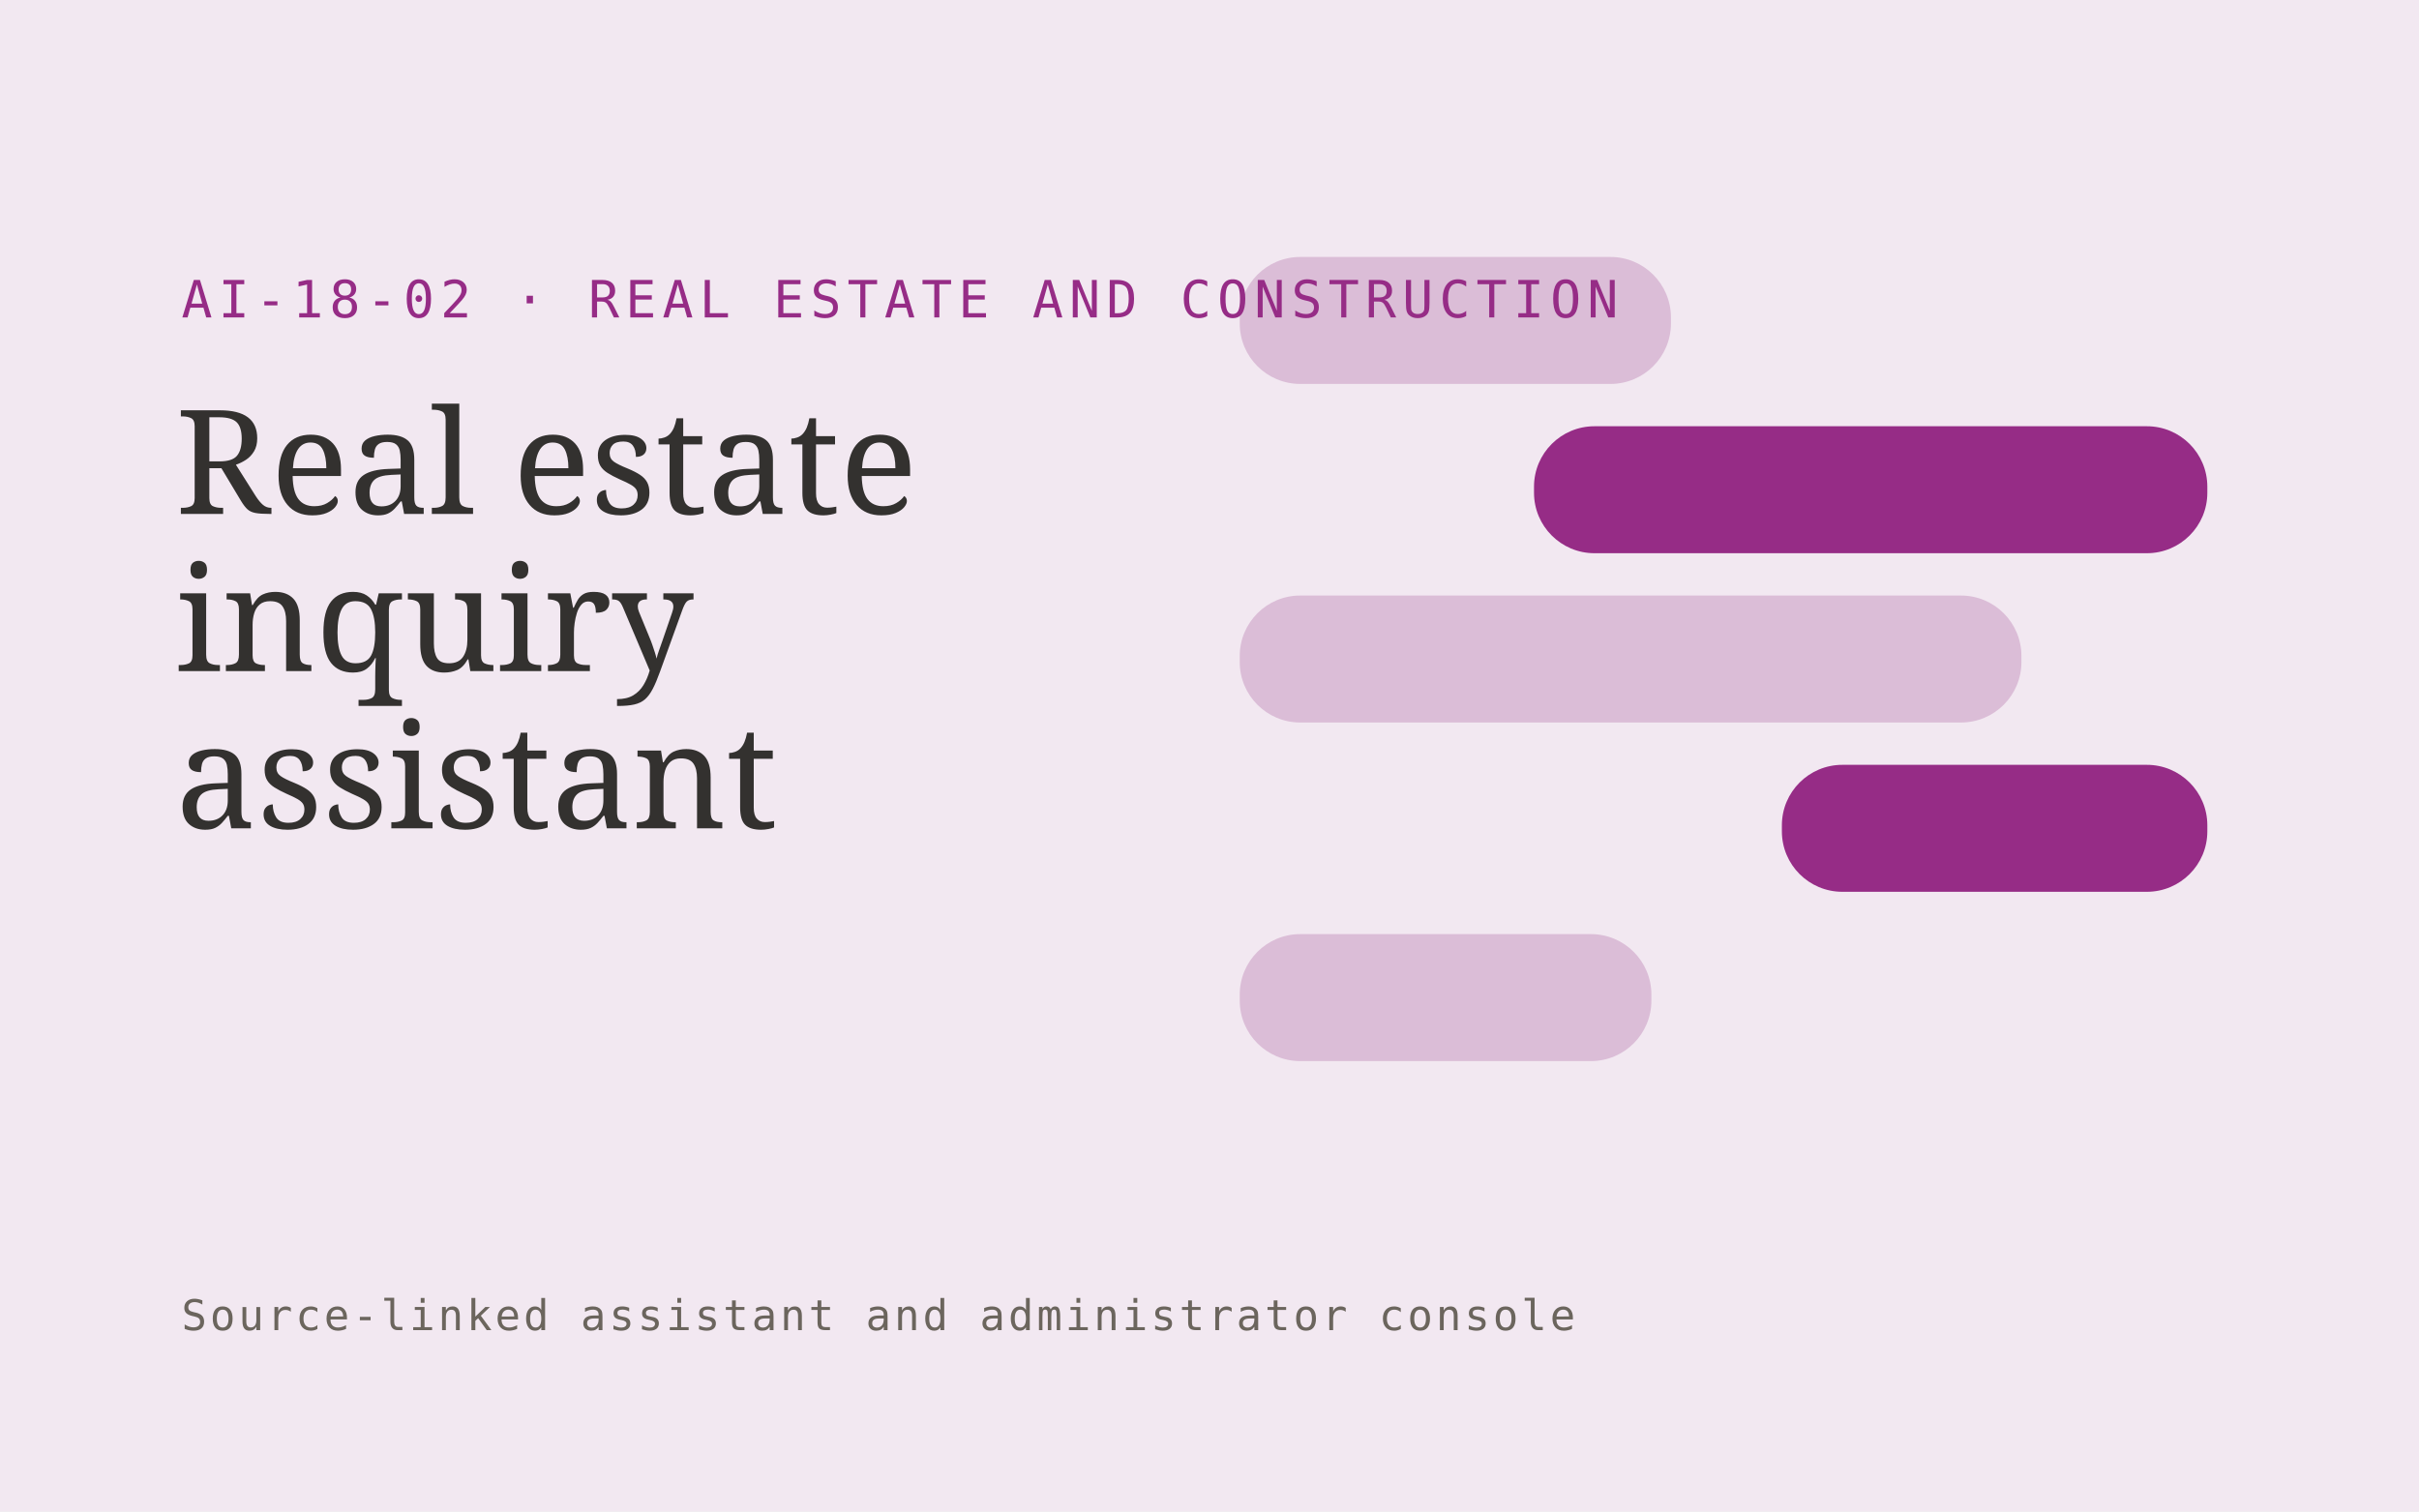
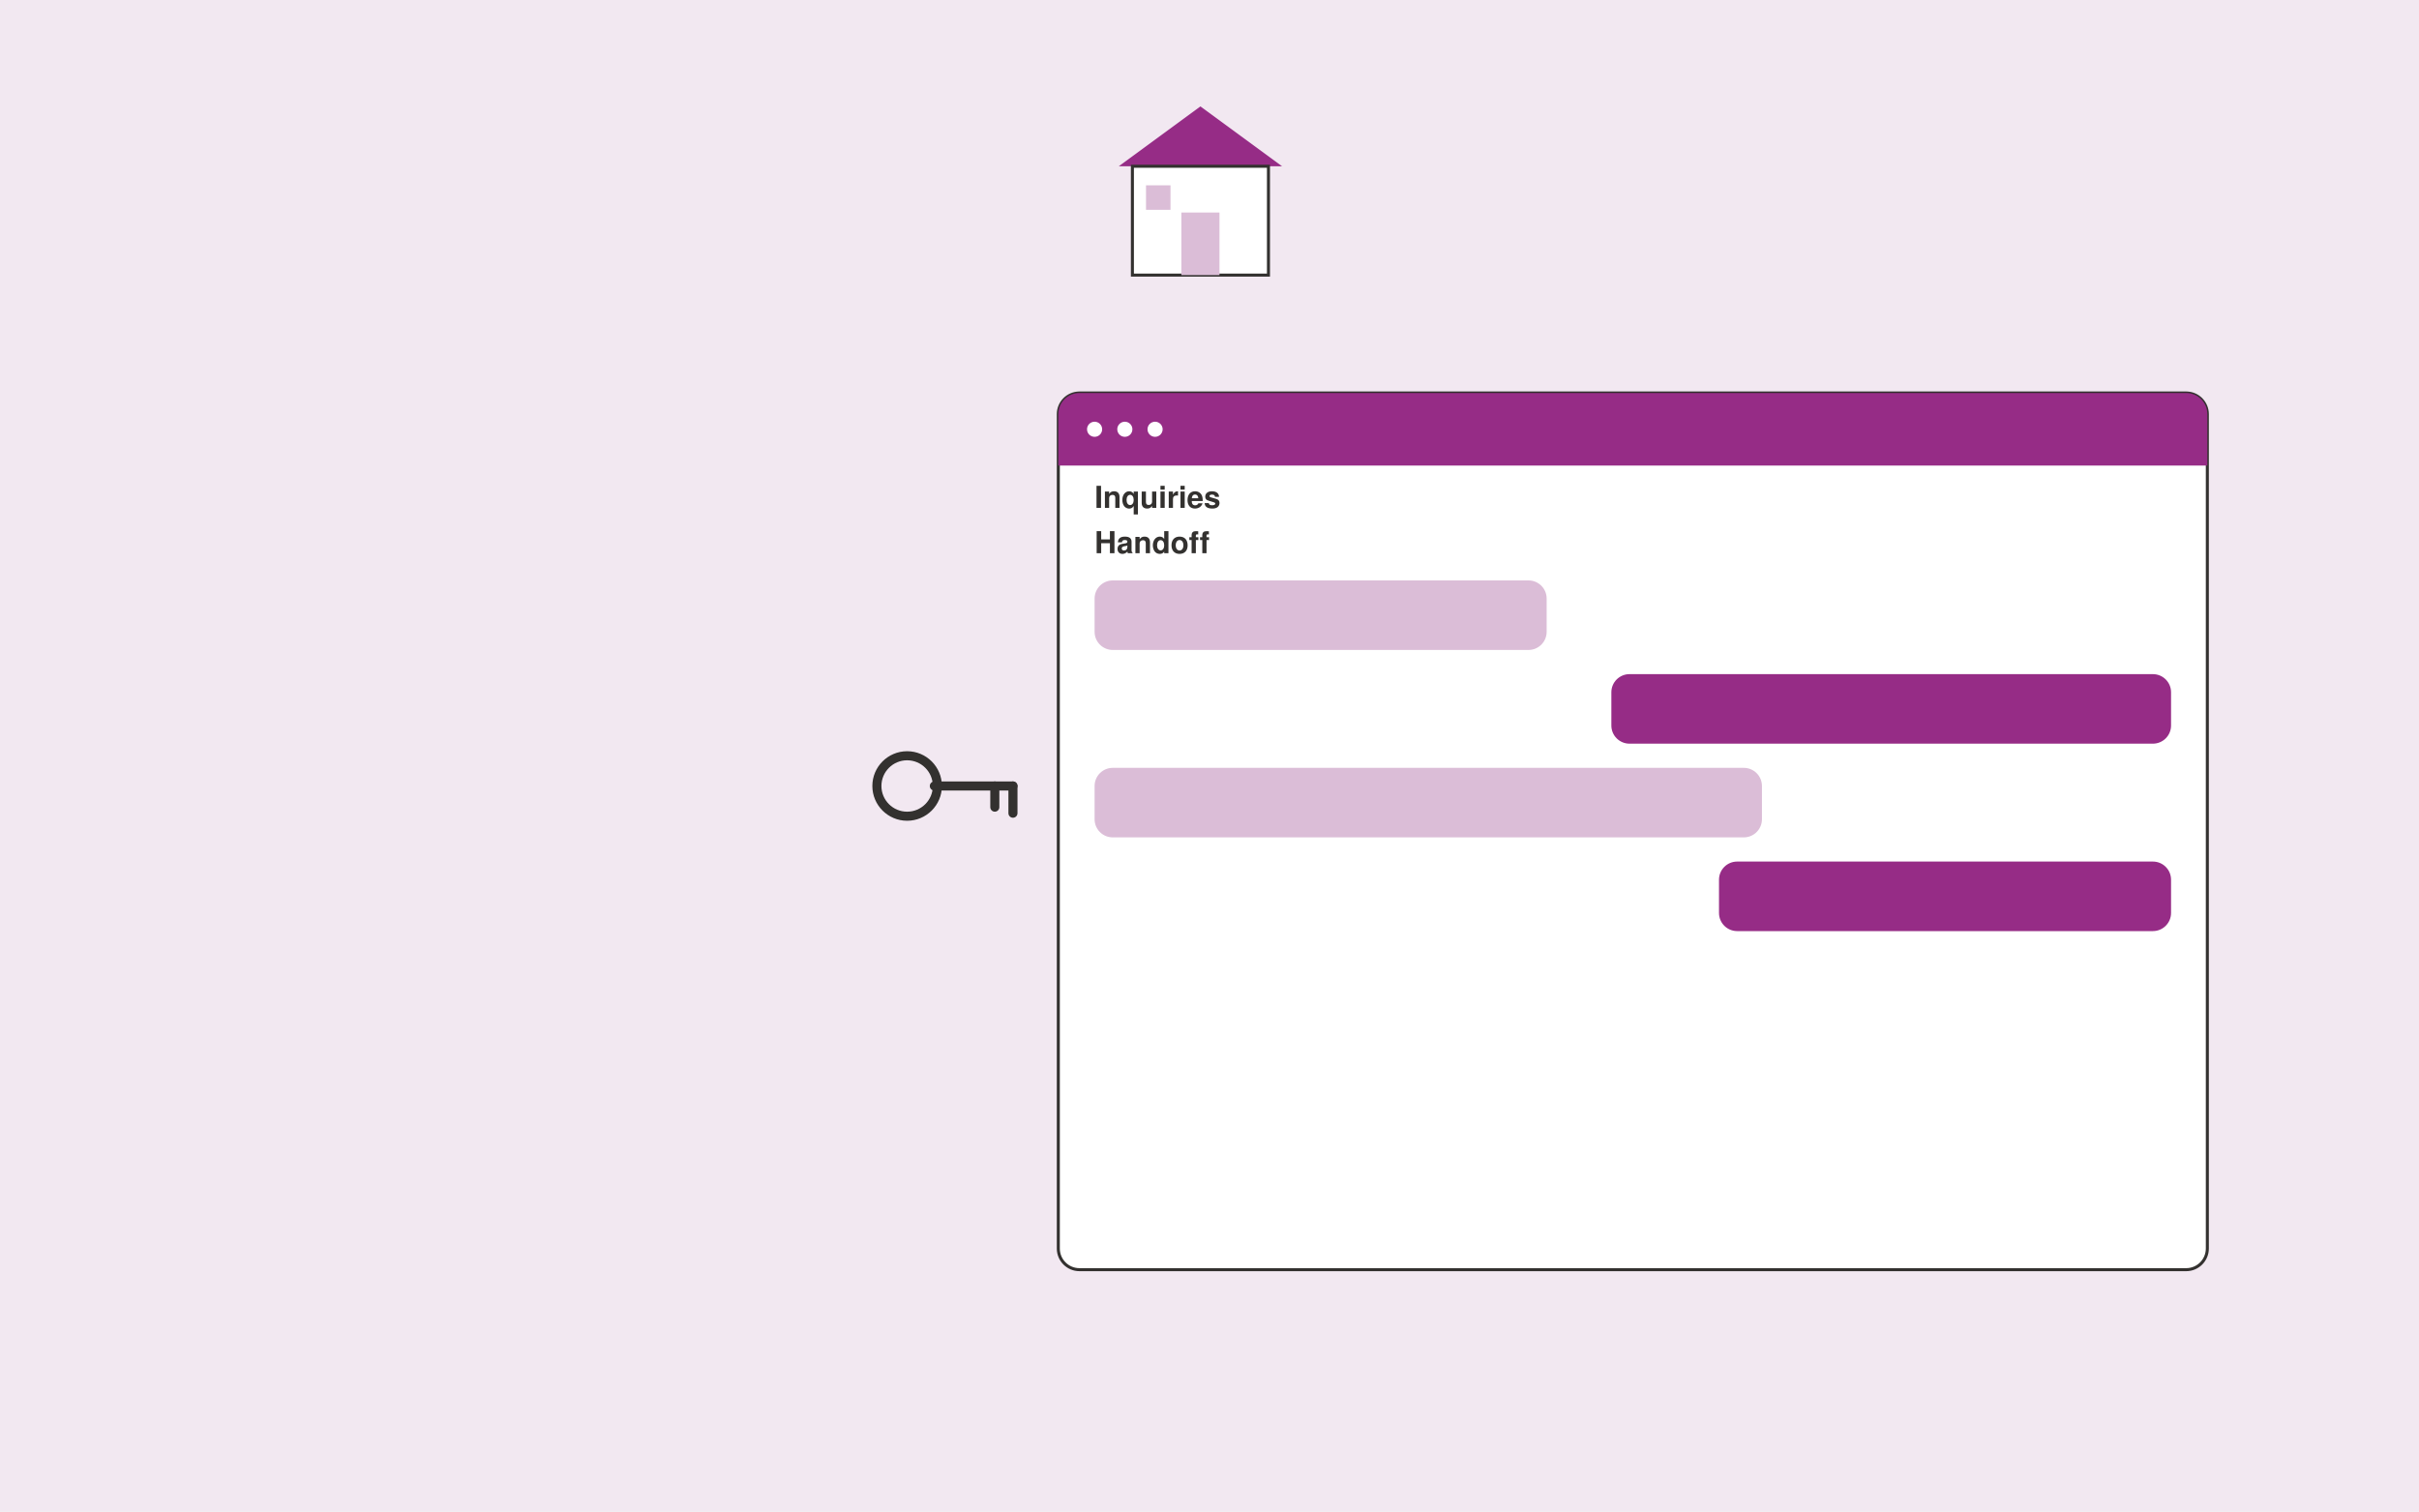
- <svg xmlns="http://www.w3.org/2000/svg" viewBox="0 0 1600 1000" width="1600" height="1000" role="img" aria-label="Real estate inquiry assistant">
-   <rect width="1600" height="1000" fill="hsl(309 28% 93%)" />
-   <rect x="820" y="170" width="285.206" height="84" rx="40" fill="hsl(309 30% 80%)" />
-   <rect x="1014.642" y="282" width="445.358" height="84" rx="40" fill="hsl(309 55% 38%)" />
-   <rect x="820" y="394" width="517.03" height="84" rx="40" fill="hsl(309 30% 80%)" />
-   <rect x="1178.589" y="506" width="281.411" height="84" rx="40" fill="hsl(309 55% 38%)" />
-   <rect x="820" y="618" width="272.279" height="84" rx="40" fill="hsl(309 30% 80%)" />
-   <text x="120" y="210" font-family="ui-monospace,Menlo,monospace" font-size="34" letter-spacing="4" fill="hsl(309 55% 38%)">AI-18-02 · REAL ESTATE AND CONSTRUCTION</text>
-   <text x="116" y="340" font-family="Georgia,serif" font-size="96" fill="#33312f">Real estate</text>
-   <text x="116" y="444" font-family="Georgia,serif" font-size="96" fill="#33312f">inquiry</text>
-   <text x="116" y="548" font-family="Georgia,serif" font-size="96" fill="#33312f">assistant</text>
-   <text x="120" y="880" font-family="ui-monospace,Menlo,monospace" font-size="28" letter-spacing="2" fill="#6B655D">Source-linked assistant and administrator console</text>
+ <svg xmlns="http://www.w3.org/2000/svg" viewBox="0 0 1600 1000" width="1600" height="1000">
+   <rect x="0" y="0" width="1600" height="1000" fill="hsl(309 28% 93%)" />
+   <polygon points="740,110 794,70.4 848,110" fill="hsl(309 55% 38%)" />
+   <rect x="749" y="110" width="90" height="72" fill="#ffffff" stroke="#33312f" stroke-width="2" />
+   <rect x="781.4" y="140.6" width="25.2" height="41.4" fill="hsl(309 30% 80%)" />
+   <rect x="758" y="122.6" width="16.2" height="16.2" fill="hsl(309 30% 80%)" />
+   <circle cx="600" cy="520" r="20" fill="none" stroke="#33312f" stroke-width="6" />
+   <line x1="618" y1="520" x2="670" y2="520" stroke="#33312f" stroke-width="6" stroke-linecap="round" />
+   <line x1="658" y1="520" x2="658" y2="534" stroke="#33312f" stroke-width="6" stroke-linecap="round" />
+   <line x1="670" y1="520" x2="670" y2="538" stroke="#33312f" stroke-width="6" stroke-linecap="round" />
+   <rect x="700" y="260" width="760" height="580" rx="14" fill="#ffffff" stroke="#33312f" stroke-width="2" />
+   <path d="M 700 274 A 14 14 0 0 1 714 260 L 1446 260 A 14 14 0 0 1 1460 274 L 1460 308 L 700 308 Z" fill="hsl(309 55% 38%)" />
+   <circle cx="724" cy="284" r="5" fill="#ffffff" />
+   <circle cx="744" cy="284" r="5" fill="#ffffff" />
+   <circle cx="764" cy="284" r="5" fill="#ffffff" />
+   <text x="724" y="336" font-family="Helvetica, Arial, sans-serif" font-size="20" fill="#33312f" text-anchor="start" font-weight="bold">Inquiries</text>
+   <text x="724" y="366" font-family="Helvetica, Arial, sans-serif" font-size="20" fill="#33312f" text-anchor="start" font-weight="bold">Handoff</text>
+   <rect x="724" y="384" width="299" height="46" rx="12" fill="hsl(309 30% 80%)" />
+   <rect x="1065.8" y="446" width="370.2" height="46" rx="12" fill="hsl(309 55% 38%)" />
+   <rect x="724" y="508" width="441.4" height="46" rx="12" fill="hsl(309 30% 80%)" />
+   <rect x="1137" y="570" width="299" height="46" rx="12" fill="hsl(309 55% 38%)" />
</svg>
